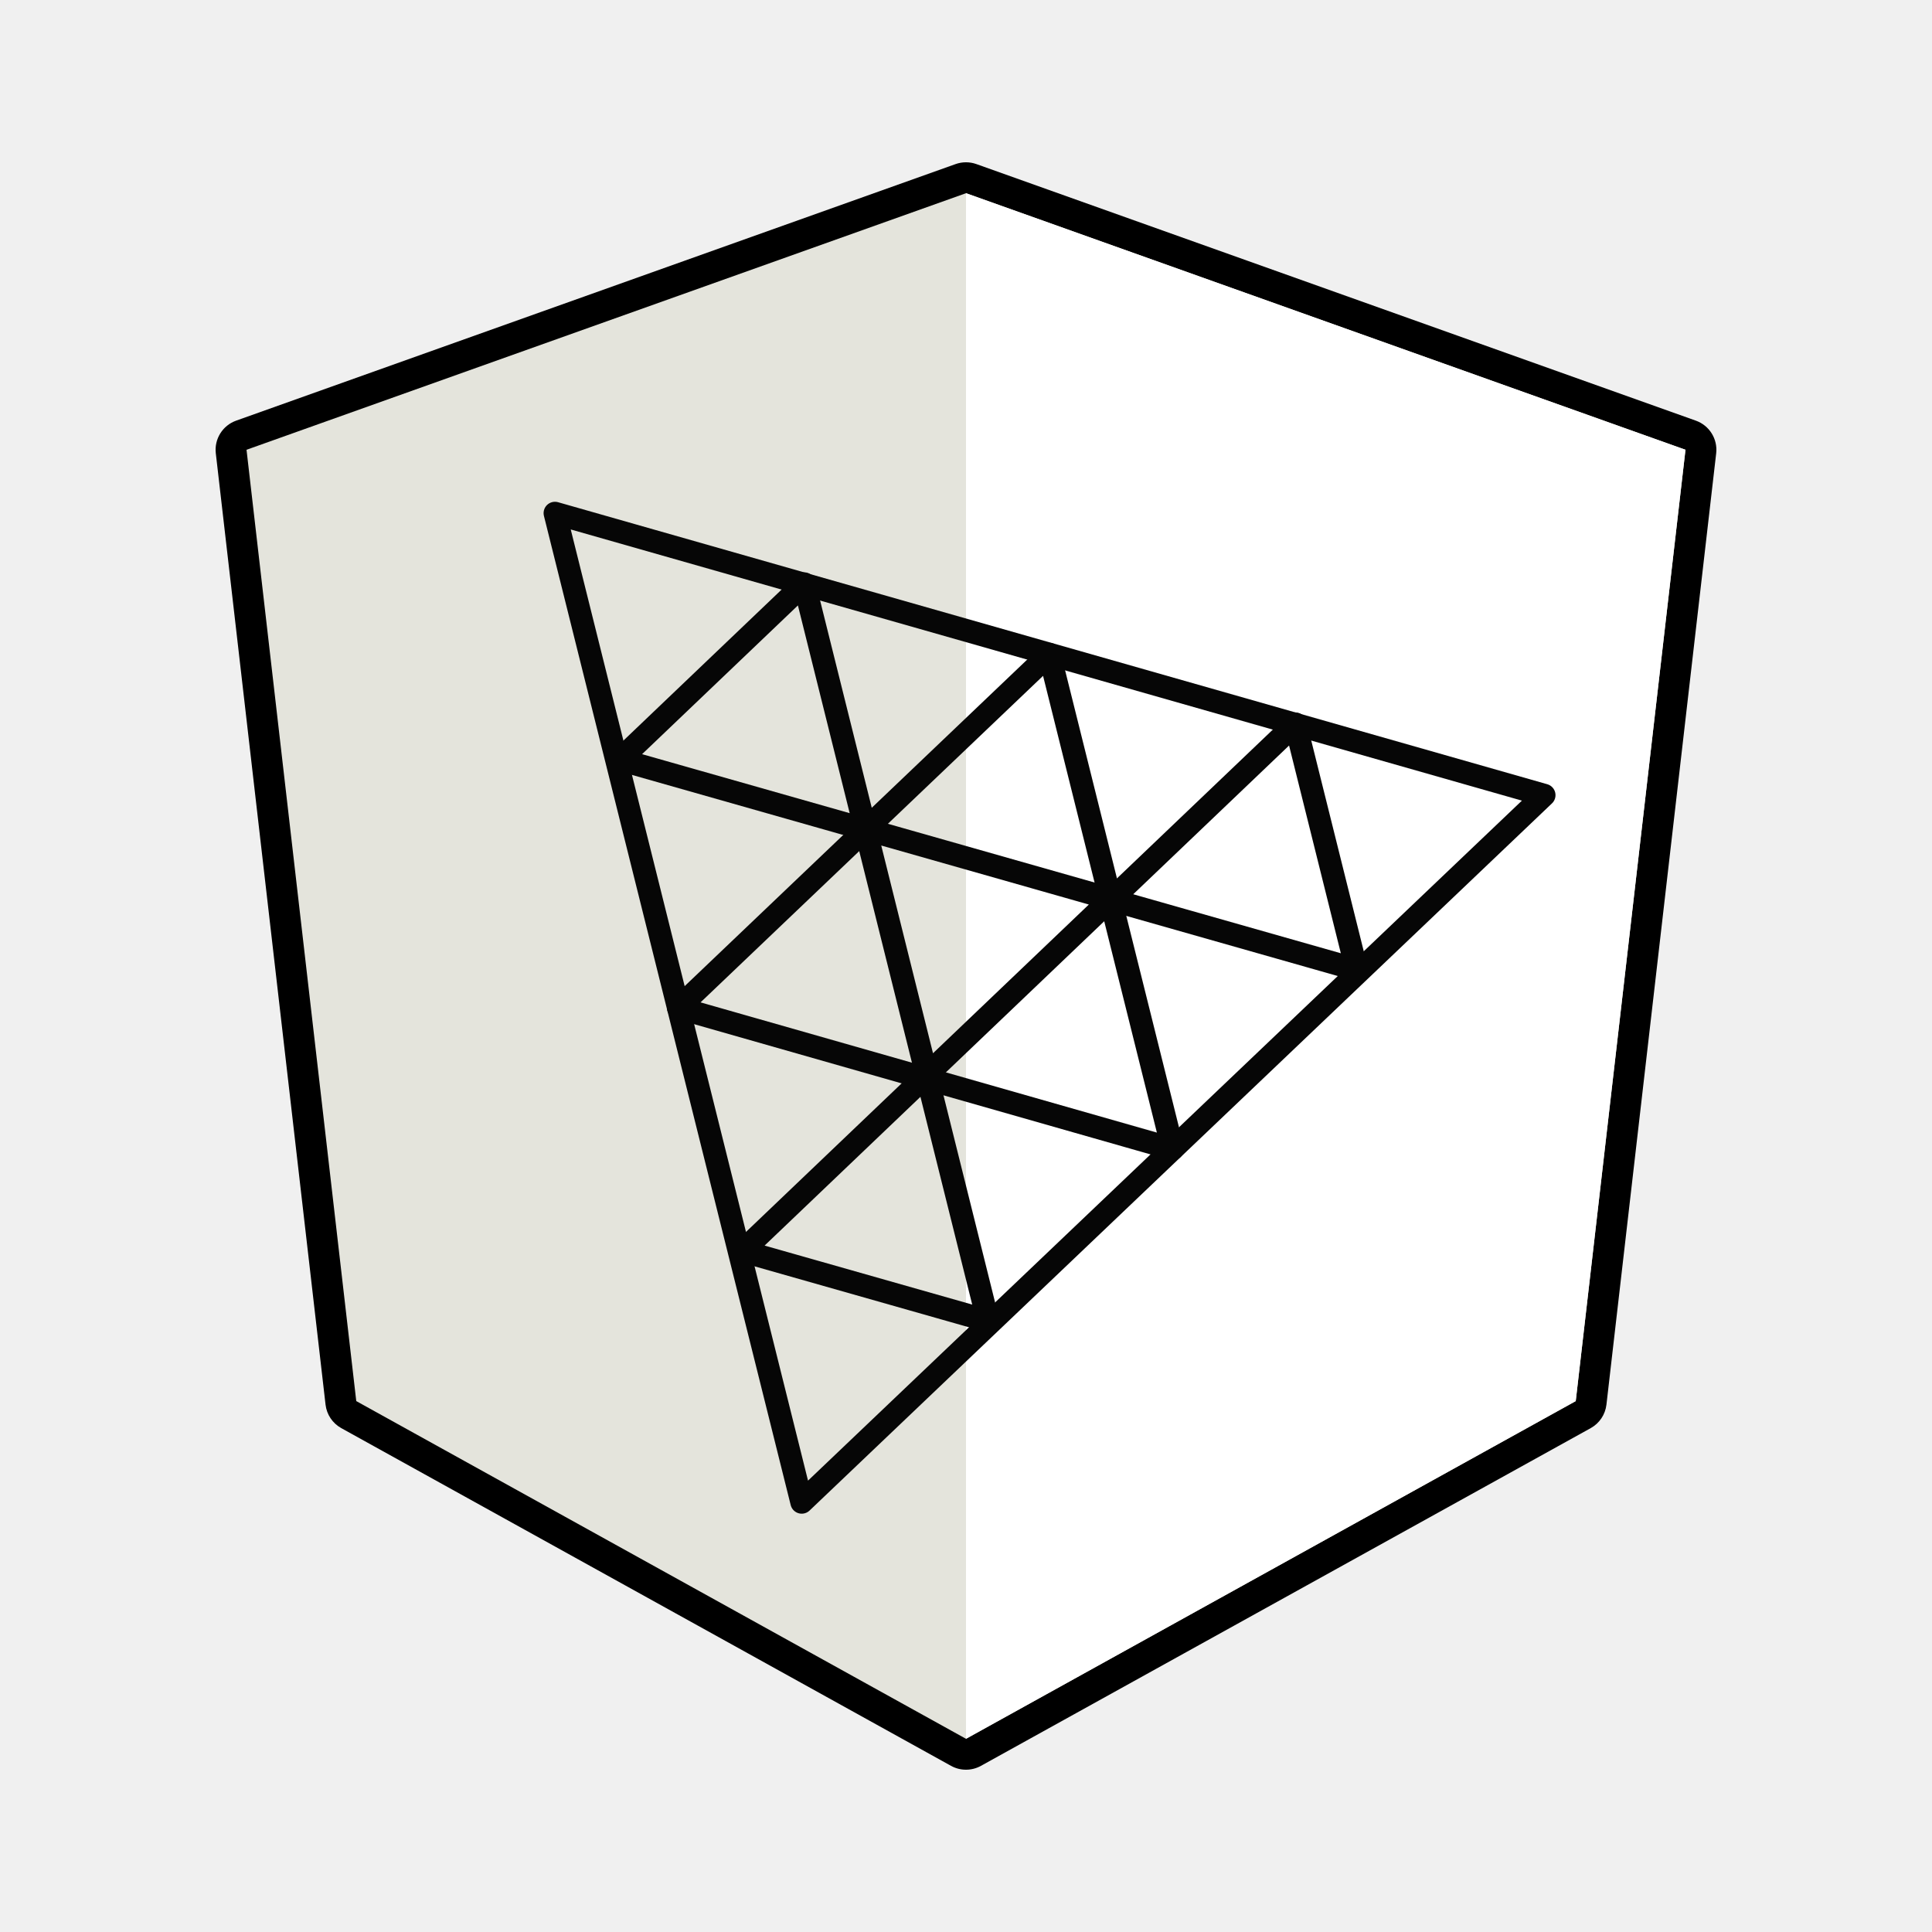
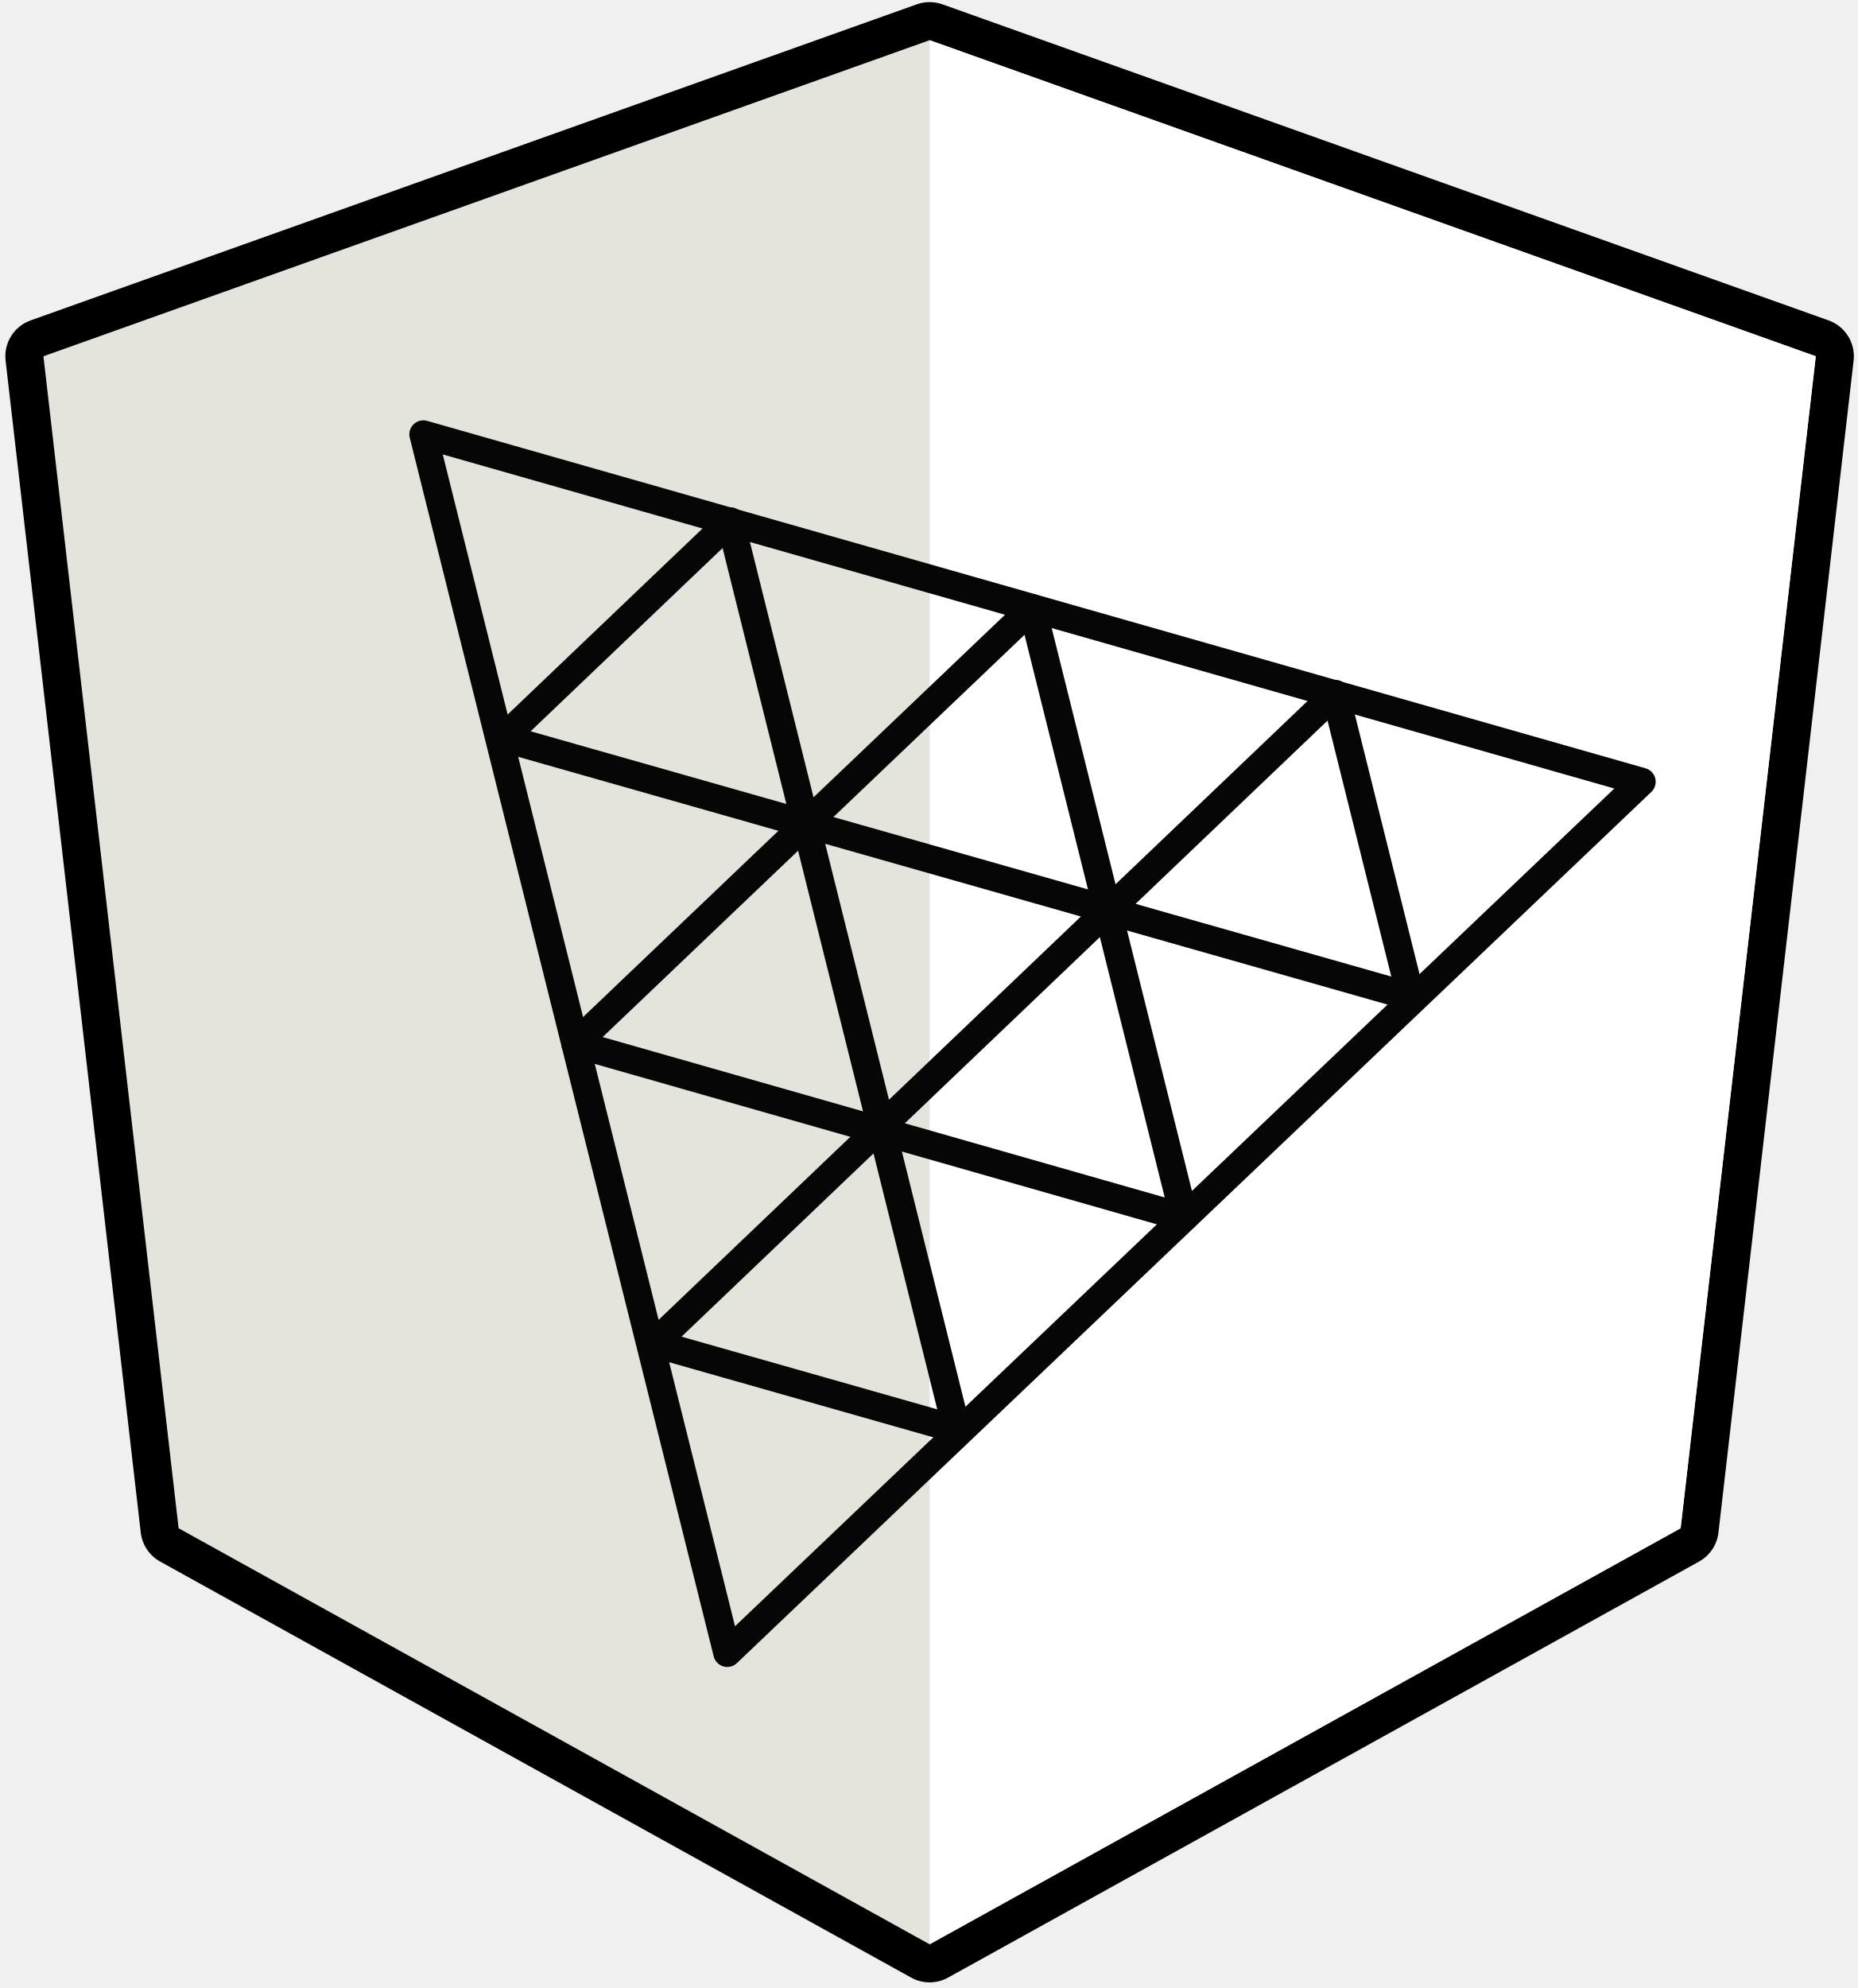
- <svg xmlns="http://www.w3.org/2000/svg" viewBox="0 0 250 250">
+ <svg xmlns="http://www.w3.org/2000/svg" viewBox="27.337 20.779 195.126 208.812">
  <path d="M125,227a2,2,0,0,1-.969-.25l-78.9-43.7a2,2,0,0,1-1.018-1.521l-14.2-123.1a2,2,0,0,1,1.316-2.113l93.1-33.2a2,2,0,0,1,1.344,0l93.1,33.2a2,2,0,0,1,1.316,2.113l-14.2,123.1a2,2,0,0,1-1.018,1.521l-78.9,43.7A2,2,0,0,1,125,227Z" style="fill:#e4e4dc" />
  <path d="M125,25l93.1,33.2L203.9,181.3,125,225,46.1,181.3,31.9,58.2,125,25m0-4a4,4,0,0,0-1.344.232l-93.1,33.2a4,4,0,0,0-2.631,4.226l14.2,123.1a4,4,0,0,0,2.036,3.041l78.9,43.7a4,4,0,0,0,3.876,0l78.9-43.7a4,4,0,0,0,2.036-3.041l14.2-123.1a4,4,0,0,0-2.631-4.226l-93.1-33.2A4,4,0,0,0,125,21Z" />
  <polygon points="125 25 125 225 203.9 181.3 218.1 58.2 125 25" style="fill:#fff" />
  <path d="M103.742,194.4,71.811,66.4l128,36.492Z" style="fill:none;stroke:#060606;stroke-linejoin:round;stroke-width:2.941px" />
  <path d="M135.788,84.648l15.953,64.019L87.777,130.415Z" style="fill:none;stroke:#060606;stroke-linejoin:round;stroke-width:2.941px" />
  <path d="M119.916,139.1l-7.924-31.8,31.779,9.034Z" style="fill:none;stroke:#060606;stroke-linejoin:round;stroke-width:2.941px" />
  <path d="M104.065,75.532l7.924,31.8L80.211,98.3Z" style="fill:none;stroke:#060606;stroke-linejoin:round;stroke-width:2.941px" />
  <path d="M167.62,93.66l7.924,31.8-31.779-9.033Z" style="fill:none;stroke:#060606;stroke-linejoin:round;stroke-width:2.941px" />
  <path d="M119.92,139.12l7.924,31.8-31.779-9.033Z" style="fill:none;stroke:#060606;stroke-linejoin:round;stroke-width:2.941px" />
</svg>
